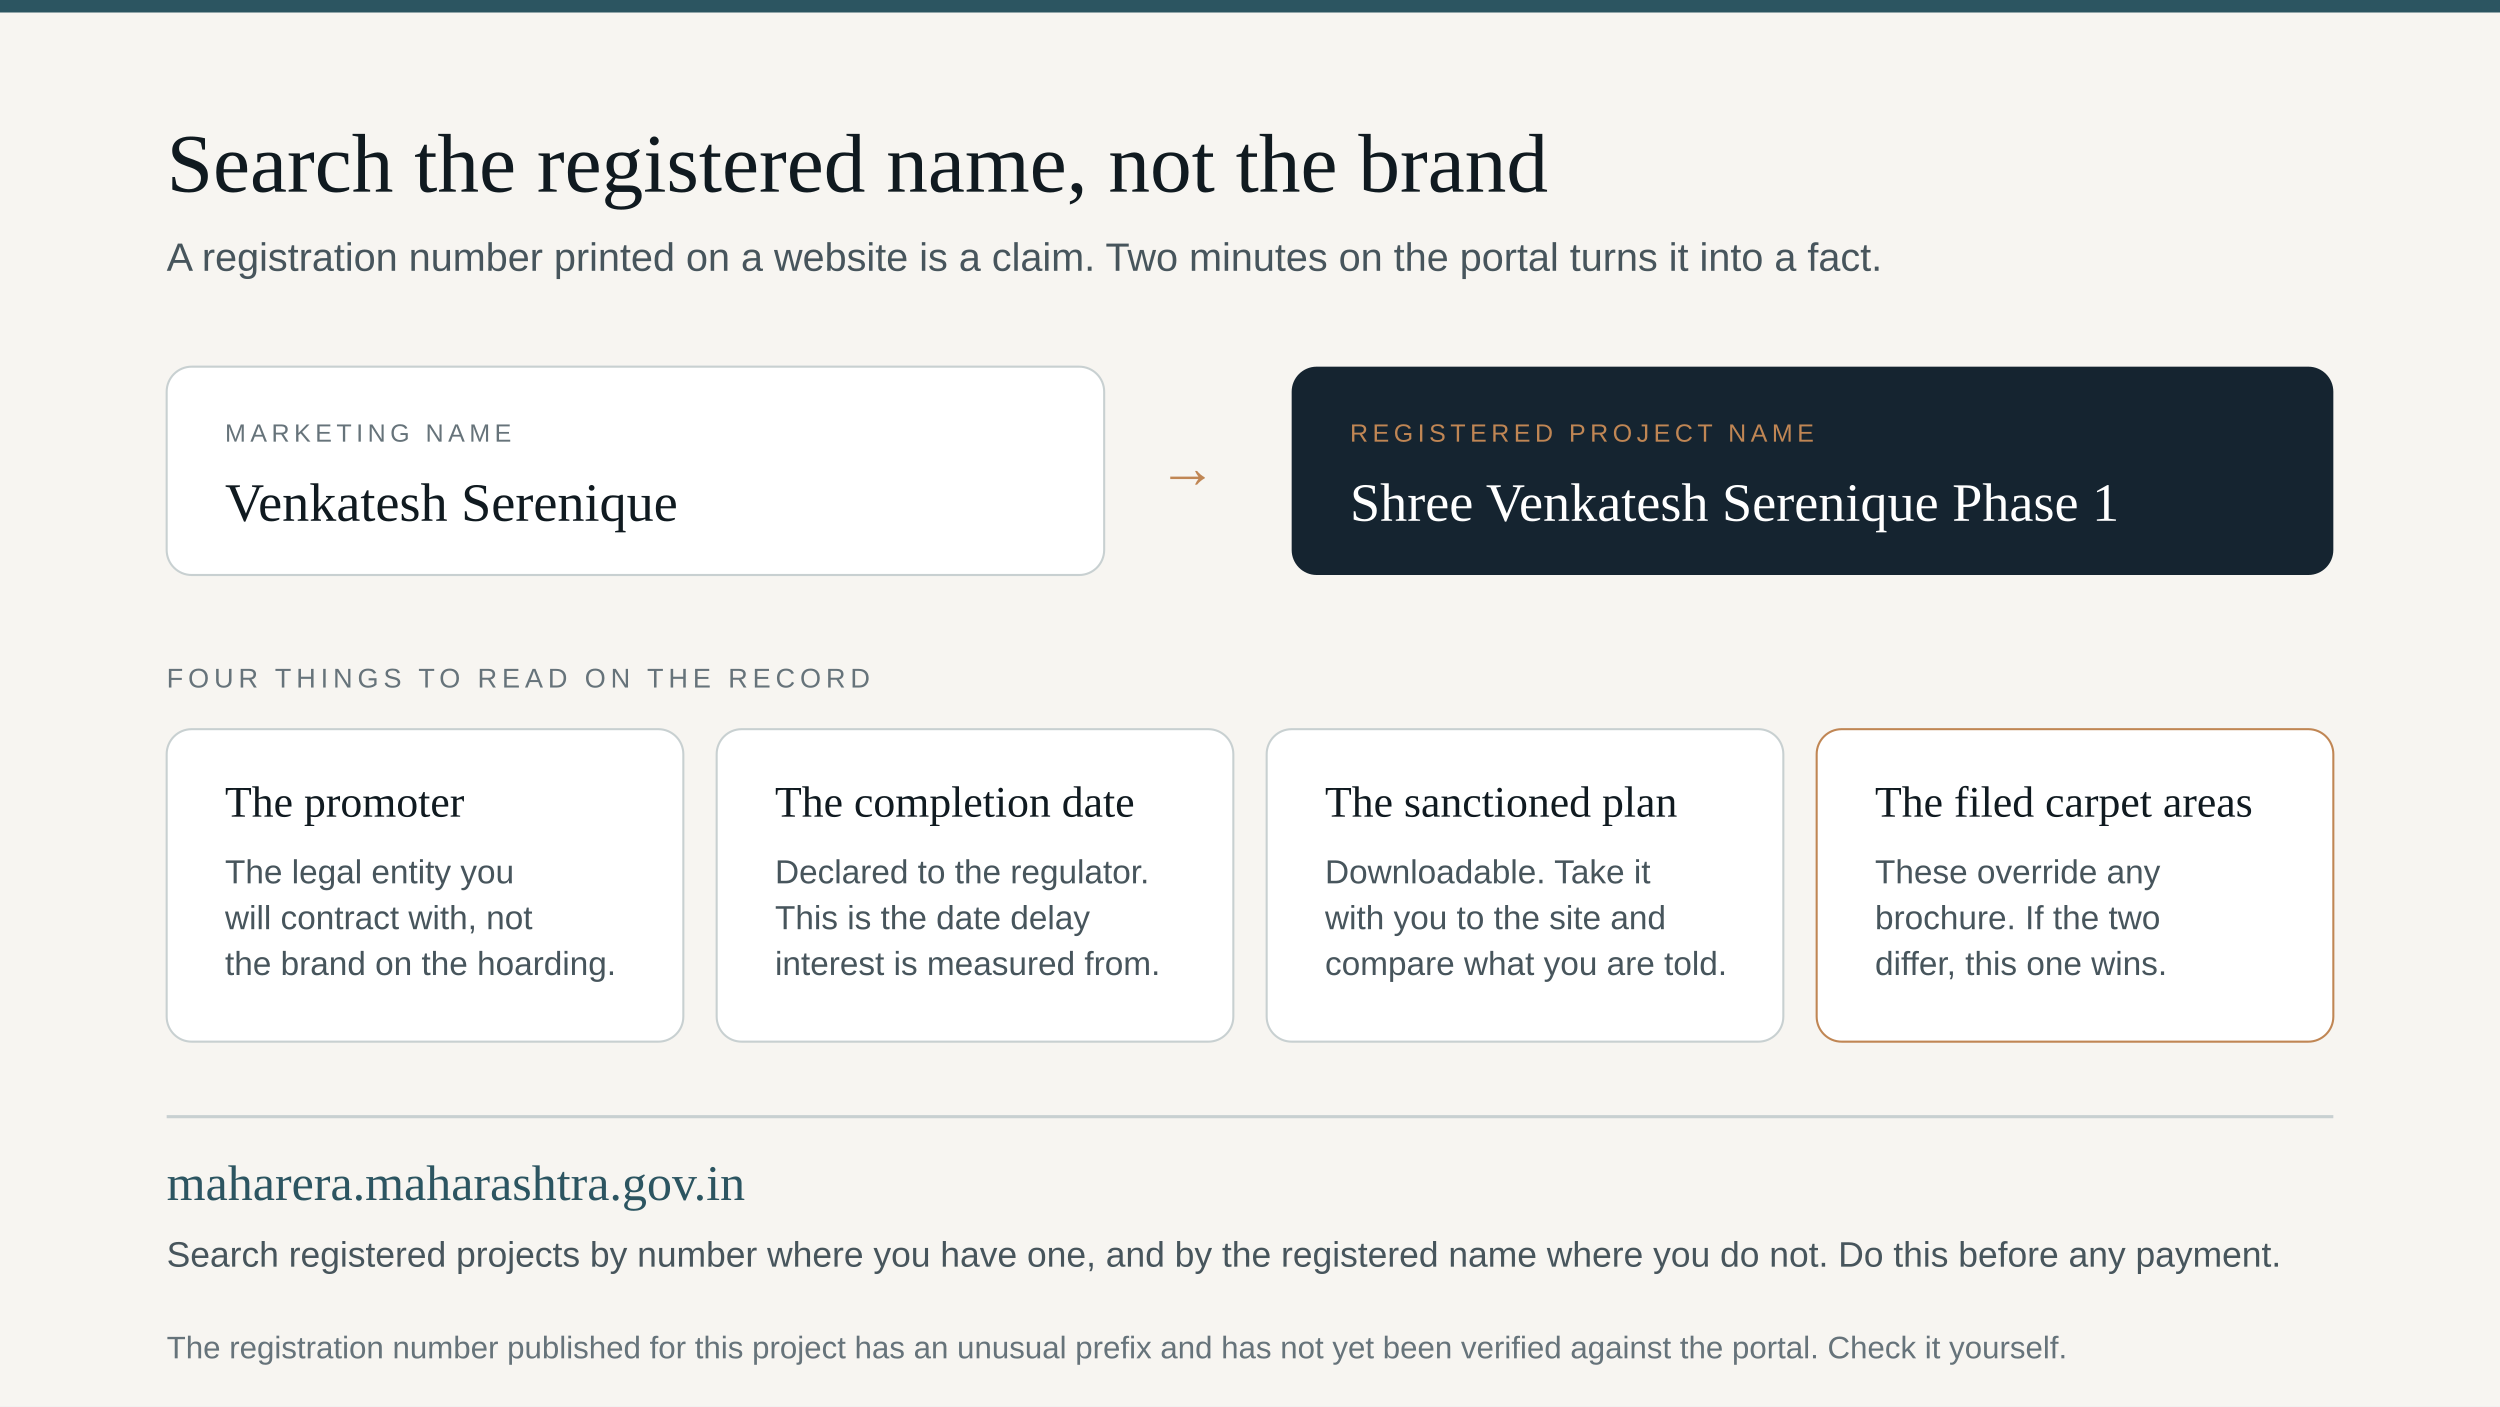
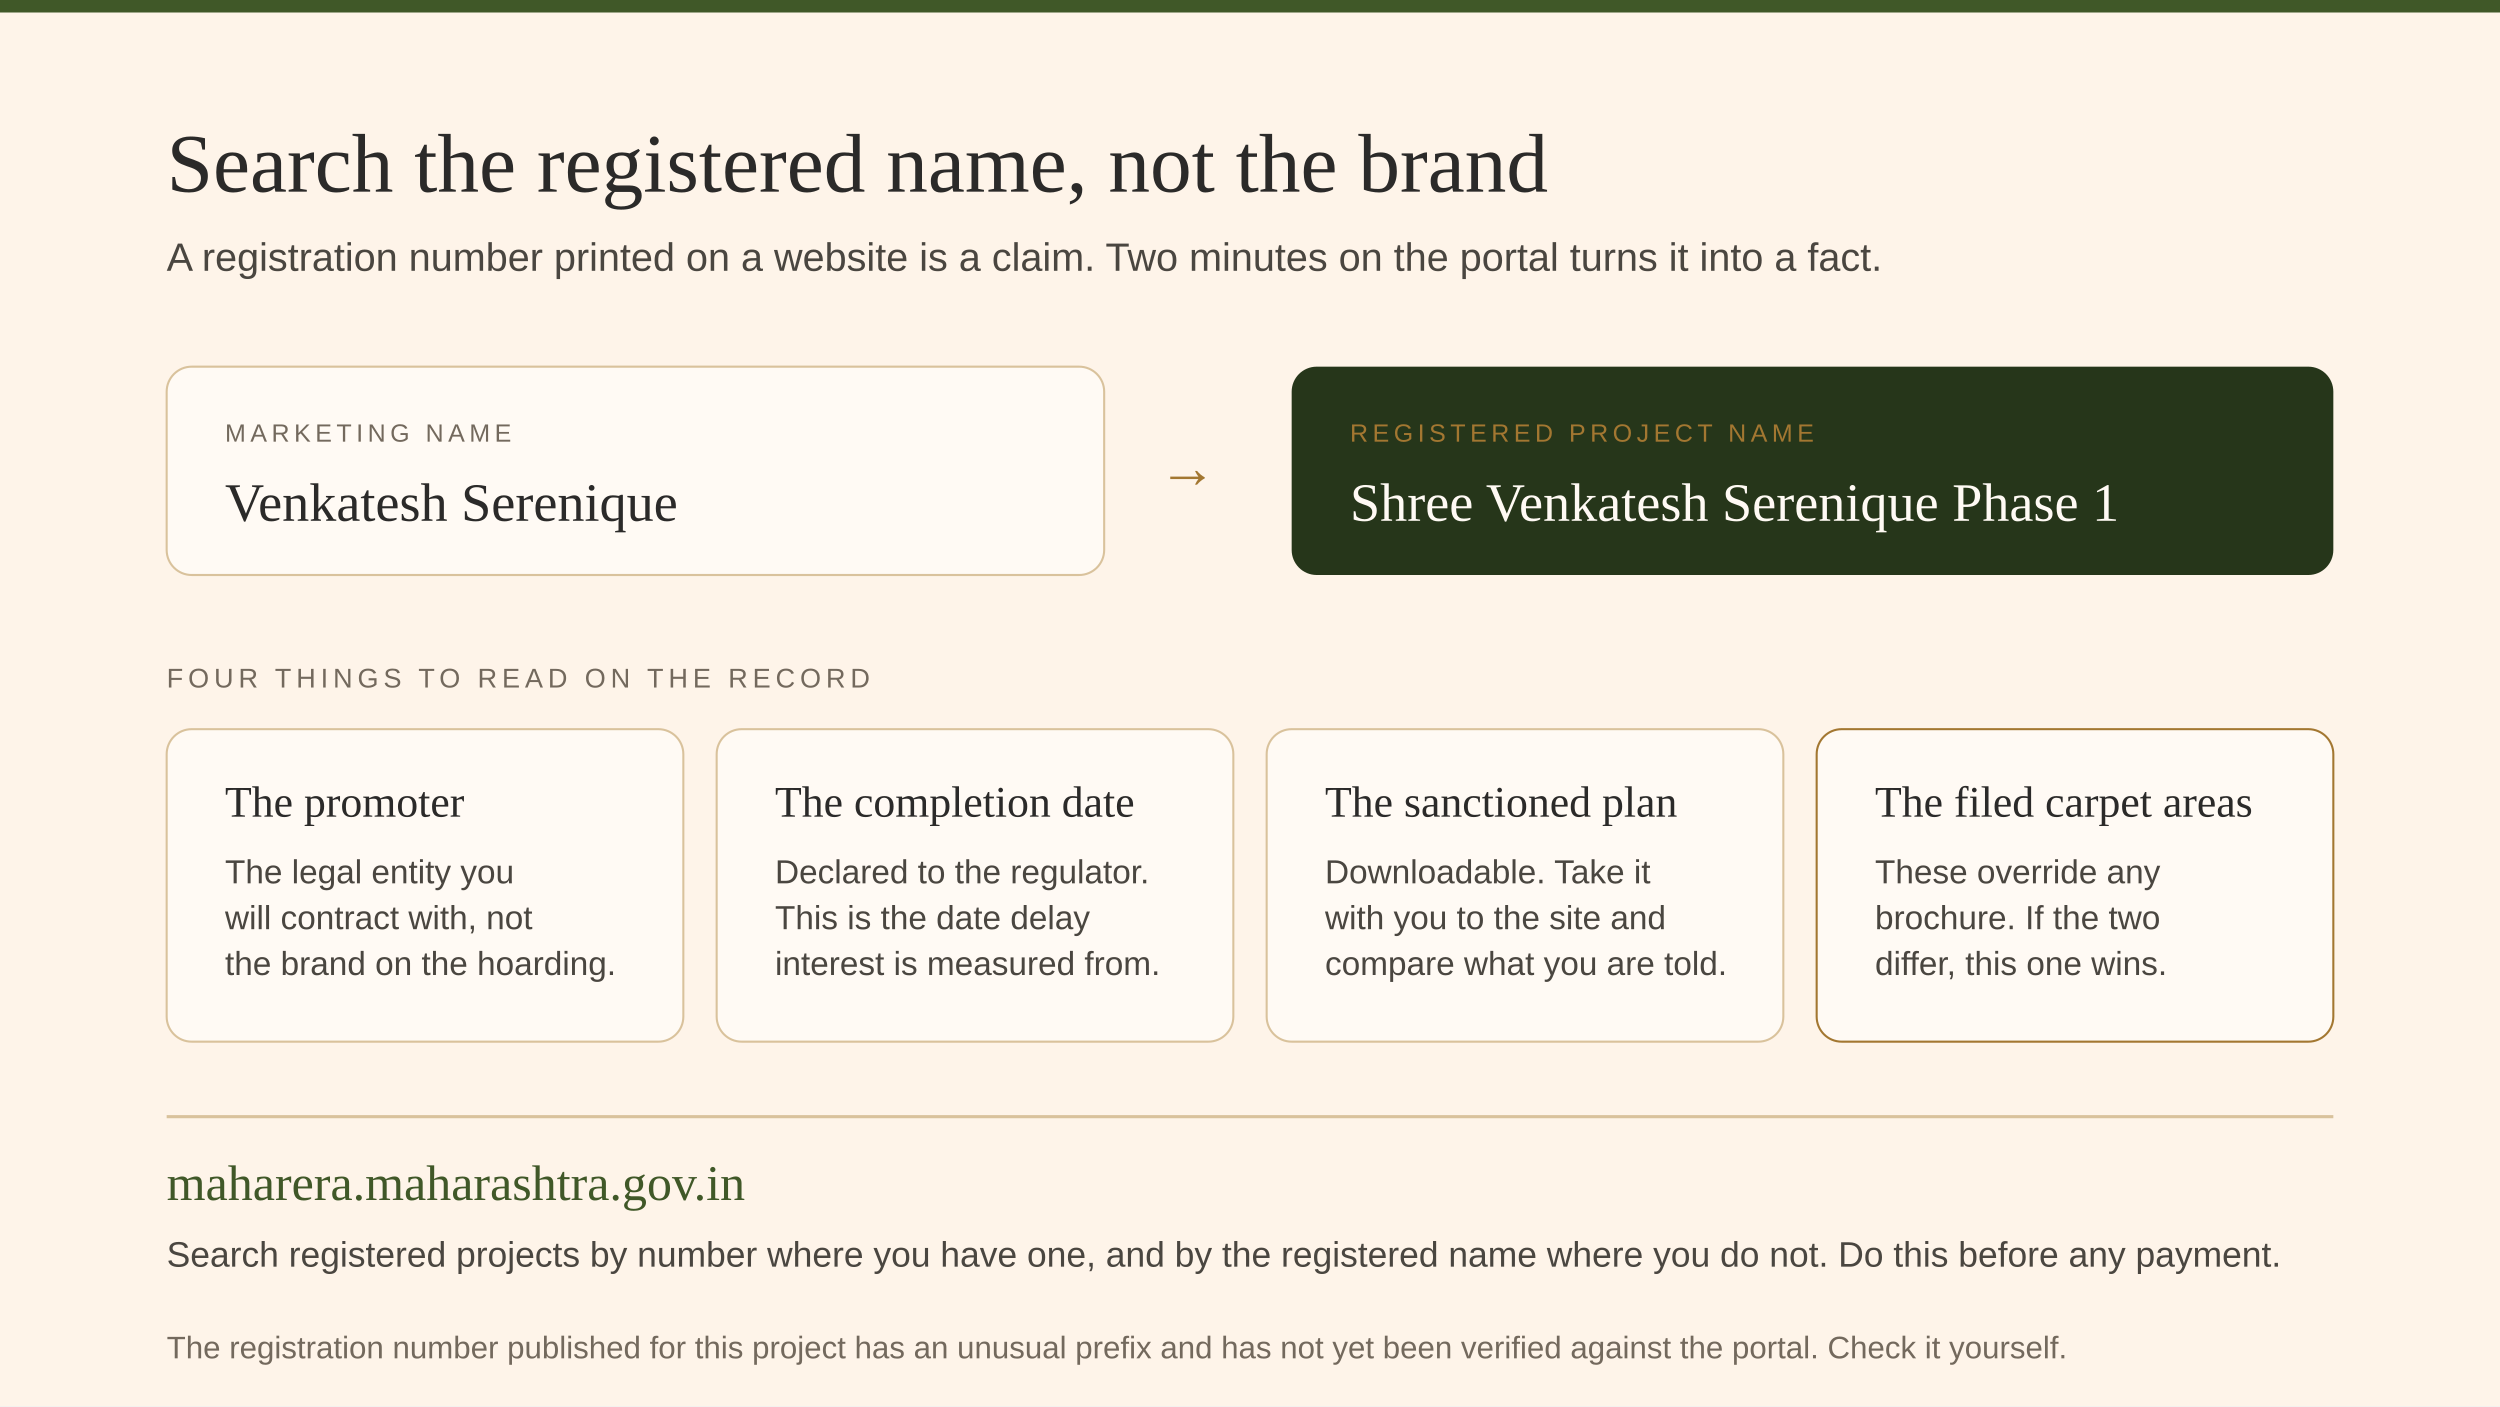
<svg xmlns="http://www.w3.org/2000/svg" viewBox="0 0 1200 675" width="1200" height="675" role="img" aria-label="What to read on a MahaRERA project record and which name to search under">
-   <rect width="1200" height="675" fill="#f7f5f1" />
-   <rect x="0" y="0" width="1200" height="6" fill="#2c5561" />
-   <text x="80" y="92" font-family="Georgia, 'Times New Roman', serif" font-size="40" fill="#101a20">Search the registered name, not the brand</text>
-   <text x="80" y="130" font-family="Helvetica Neue, Arial, sans-serif" font-size="19" fill="#47555c">A registration number printed on a website is a claim. Two minutes on the portal turns it into a fact.</text>
-   <rect x="80" y="176" width="450" height="100" rx="12" fill="#ffffff" stroke="#c8d0d1" />
-   <text x="108" y="212" font-family="Helvetica Neue, Arial, sans-serif" font-size="12" fill="#66737a" letter-spacing="0.18em">MARKETING NAME</text>
-   <text x="108" y="250" font-family="Georgia, 'Times New Roman', serif" font-size="26" fill="#101a20">Venkatesh Serenique</text>
-   <text x="556" y="234" font-family="Georgia, 'Times New Roman', serif" font-size="28" fill="#c08654">→</text>
-   <rect x="620" y="176" width="500" height="100" rx="12" fill="#152430" />
-   <text x="648" y="212" font-family="Helvetica Neue, Arial, sans-serif" font-size="12" fill="#c08654" letter-spacing="0.18em">REGISTERED PROJECT NAME</text>
-   <text x="648" y="250" font-family="Georgia, 'Times New Roman', serif" font-size="26" fill="#ffffff">Shree Venkatesh Serenique Phase 1</text>
-   <text x="80" y="330" font-family="Helvetica Neue, Arial, sans-serif" font-size="13" fill="#66737a" letter-spacing="0.18em">FOUR THINGS TO READ ON THE RECORD</text>
+   <rect width="1200" height="675" fill="#fef4e9" />
+   <rect x="0" y="0" width="1200" height="6" fill="#405828" />
+   <text x="80" y="92" font-family="Georgia, 'Times New Roman', serif" font-size="40" fill="#2b2a29">Search the registered name, not the brand</text>
+   <text x="80" y="130" font-family="Helvetica Neue, Arial, sans-serif" font-size="19" fill="#4a4640">A registration number printed on a website is a claim. Two minutes on the portal turns it into a fact.</text>
+   <rect x="80" y="176" width="450" height="100" rx="12" fill="#fffaf4" stroke="#d9c29c" />
+   <text x="108" y="212" font-family="Helvetica Neue, Arial, sans-serif" font-size="12" fill="#73695d" letter-spacing="0.18em">MARKETING NAME</text>
+   <text x="108" y="250" font-family="Georgia, 'Times New Roman', serif" font-size="26" fill="#2b2a29">Venkatesh Serenique</text>
+   <text x="556" y="234" font-family="Georgia, 'Times New Roman', serif" font-size="28" fill="#a37731">→</text>
+   <rect x="620" y="176" width="500" height="100" rx="12" fill="#26361a" />
+   <text x="648" y="212" font-family="Helvetica Neue, Arial, sans-serif" font-size="12" fill="#a37731" letter-spacing="0.18em">REGISTERED PROJECT NAME</text>
+   <text x="648" y="250" font-family="Georgia, 'Times New Roman', serif" font-size="26" fill="#fffaf4">Shree Venkatesh Serenique Phase 1</text>
+   <text x="80" y="330" font-family="Helvetica Neue, Arial, sans-serif" font-size="13" fill="#73695d" letter-spacing="0.18em">FOUR THINGS TO READ ON THE RECORD</text>
  <g font-family="Helvetica Neue, Arial, sans-serif">
-     <rect x="80" y="350" width="248" height="150" rx="12" fill="#ffffff" stroke="#c8d0d1" />
-     <text x="108" y="392" font-family="Georgia, 'Times New Roman', serif" font-size="21" fill="#101a20">The promoter</text>
-     <text x="108" y="424" font-size="16" fill="#47555c">The legal entity you</text>
-     <text x="108" y="446" font-size="16" fill="#47555c">will contract with, not</text>
-     <text x="108" y="468" font-size="16" fill="#47555c">the brand on the hoarding.</text>
-     <rect x="344" y="350" width="248" height="150" rx="12" fill="#ffffff" stroke="#c8d0d1" />
-     <text x="372" y="392" font-family="Georgia, 'Times New Roman', serif" font-size="21" fill="#101a20">The completion date</text>
-     <text x="372" y="424" font-size="16" fill="#47555c">Declared to the regulator.</text>
-     <text x="372" y="446" font-size="16" fill="#47555c">This is the date delay</text>
-     <text x="372" y="468" font-size="16" fill="#47555c">interest is measured from.</text>
-     <rect x="608" y="350" width="248" height="150" rx="12" fill="#ffffff" stroke="#c8d0d1" />
-     <text x="636" y="392" font-family="Georgia, 'Times New Roman', serif" font-size="21" fill="#101a20">The sanctioned plan</text>
-     <text x="636" y="424" font-size="16" fill="#47555c">Downloadable. Take it</text>
-     <text x="636" y="446" font-size="16" fill="#47555c">with you to the site and</text>
-     <text x="636" y="468" font-size="16" fill="#47555c">compare what you are told.</text>
-     <rect x="872" y="350" width="248" height="150" rx="12" fill="#ffffff" stroke="#c08654" />
-     <text x="900" y="392" font-family="Georgia, 'Times New Roman', serif" font-size="21" fill="#101a20">The filed carpet areas</text>
-     <text x="900" y="424" font-size="16" fill="#47555c">These override any</text>
-     <text x="900" y="446" font-size="16" fill="#47555c">brochure. If the two</text>
-     <text x="900" y="468" font-size="16" fill="#47555c">differ, this one wins.</text>
+     <rect x="80" y="350" width="248" height="150" rx="12" fill="#fffaf4" stroke="#d9c29c" />
+     <text x="108" y="392" font-family="Georgia, 'Times New Roman', serif" font-size="21" fill="#2b2a29">The promoter</text>
+     <text x="108" y="424" font-size="16" fill="#4a4640">The legal entity you</text>
+     <text x="108" y="446" font-size="16" fill="#4a4640">will contract with, not</text>
+     <text x="108" y="468" font-size="16" fill="#4a4640">the brand on the hoarding.</text>
+     <rect x="344" y="350" width="248" height="150" rx="12" fill="#fffaf4" stroke="#d9c29c" />
+     <text x="372" y="392" font-family="Georgia, 'Times New Roman', serif" font-size="21" fill="#2b2a29">The completion date</text>
+     <text x="372" y="424" font-size="16" fill="#4a4640">Declared to the regulator.</text>
+     <text x="372" y="446" font-size="16" fill="#4a4640">This is the date delay</text>
+     <text x="372" y="468" font-size="16" fill="#4a4640">interest is measured from.</text>
+     <rect x="608" y="350" width="248" height="150" rx="12" fill="#fffaf4" stroke="#d9c29c" />
+     <text x="636" y="392" font-family="Georgia, 'Times New Roman', serif" font-size="21" fill="#2b2a29">The sanctioned plan</text>
+     <text x="636" y="424" font-size="16" fill="#4a4640">Downloadable. Take it</text>
+     <text x="636" y="446" font-size="16" fill="#4a4640">with you to the site and</text>
+     <text x="636" y="468" font-size="16" fill="#4a4640">compare what you are told.</text>
+     <rect x="872" y="350" width="248" height="150" rx="12" fill="#fffaf4" stroke="#a37731" />
+     <text x="900" y="392" font-family="Georgia, 'Times New Roman', serif" font-size="21" fill="#2b2a29">The filed carpet areas</text>
+     <text x="900" y="424" font-size="16" fill="#4a4640">These override any</text>
+     <text x="900" y="446" font-size="16" fill="#4a4640">brochure. If the two</text>
+     <text x="900" y="468" font-size="16" fill="#4a4640">differ, this one wins.</text>
  </g>
-   <line x1="80" y1="536" x2="1120" y2="536" stroke="#c8d0d1" stroke-width="1.5" />
-   <text x="80" y="576" font-family="Georgia, 'Times New Roman', serif" font-size="24" fill="#2c5561">maharera.maharashtra.gov.in</text>
-   <text x="80" y="608" font-family="Helvetica Neue, Arial, sans-serif" font-size="17" fill="#47555c">Search registered projects by number where you have one, and by the registered name where you do not. Do this before any payment.</text>
-   <text x="80" y="652" font-family="Helvetica Neue, Arial, sans-serif" font-size="15" fill="#66737a">The registration number published for this project has an unusual prefix and has not yet been verified against the portal. Check it yourself.</text>
+   <line x1="80" y1="536" x2="1120" y2="536" stroke="#d9c29c" stroke-width="1.5" />
+   <text x="80" y="576" font-family="Georgia, 'Times New Roman', serif" font-size="24" fill="#405828">maharera.maharashtra.gov.in</text>
+   <text x="80" y="608" font-family="Helvetica Neue, Arial, sans-serif" font-size="17" fill="#4a4640">Search registered projects by number where you have one, and by the registered name where you do not. Do this before any payment.</text>
+   <text x="80" y="652" font-family="Helvetica Neue, Arial, sans-serif" font-size="15" fill="#73695d">The registration number published for this project has an unusual prefix and has not yet been verified against the portal. Check it yourself.</text>
</svg>
